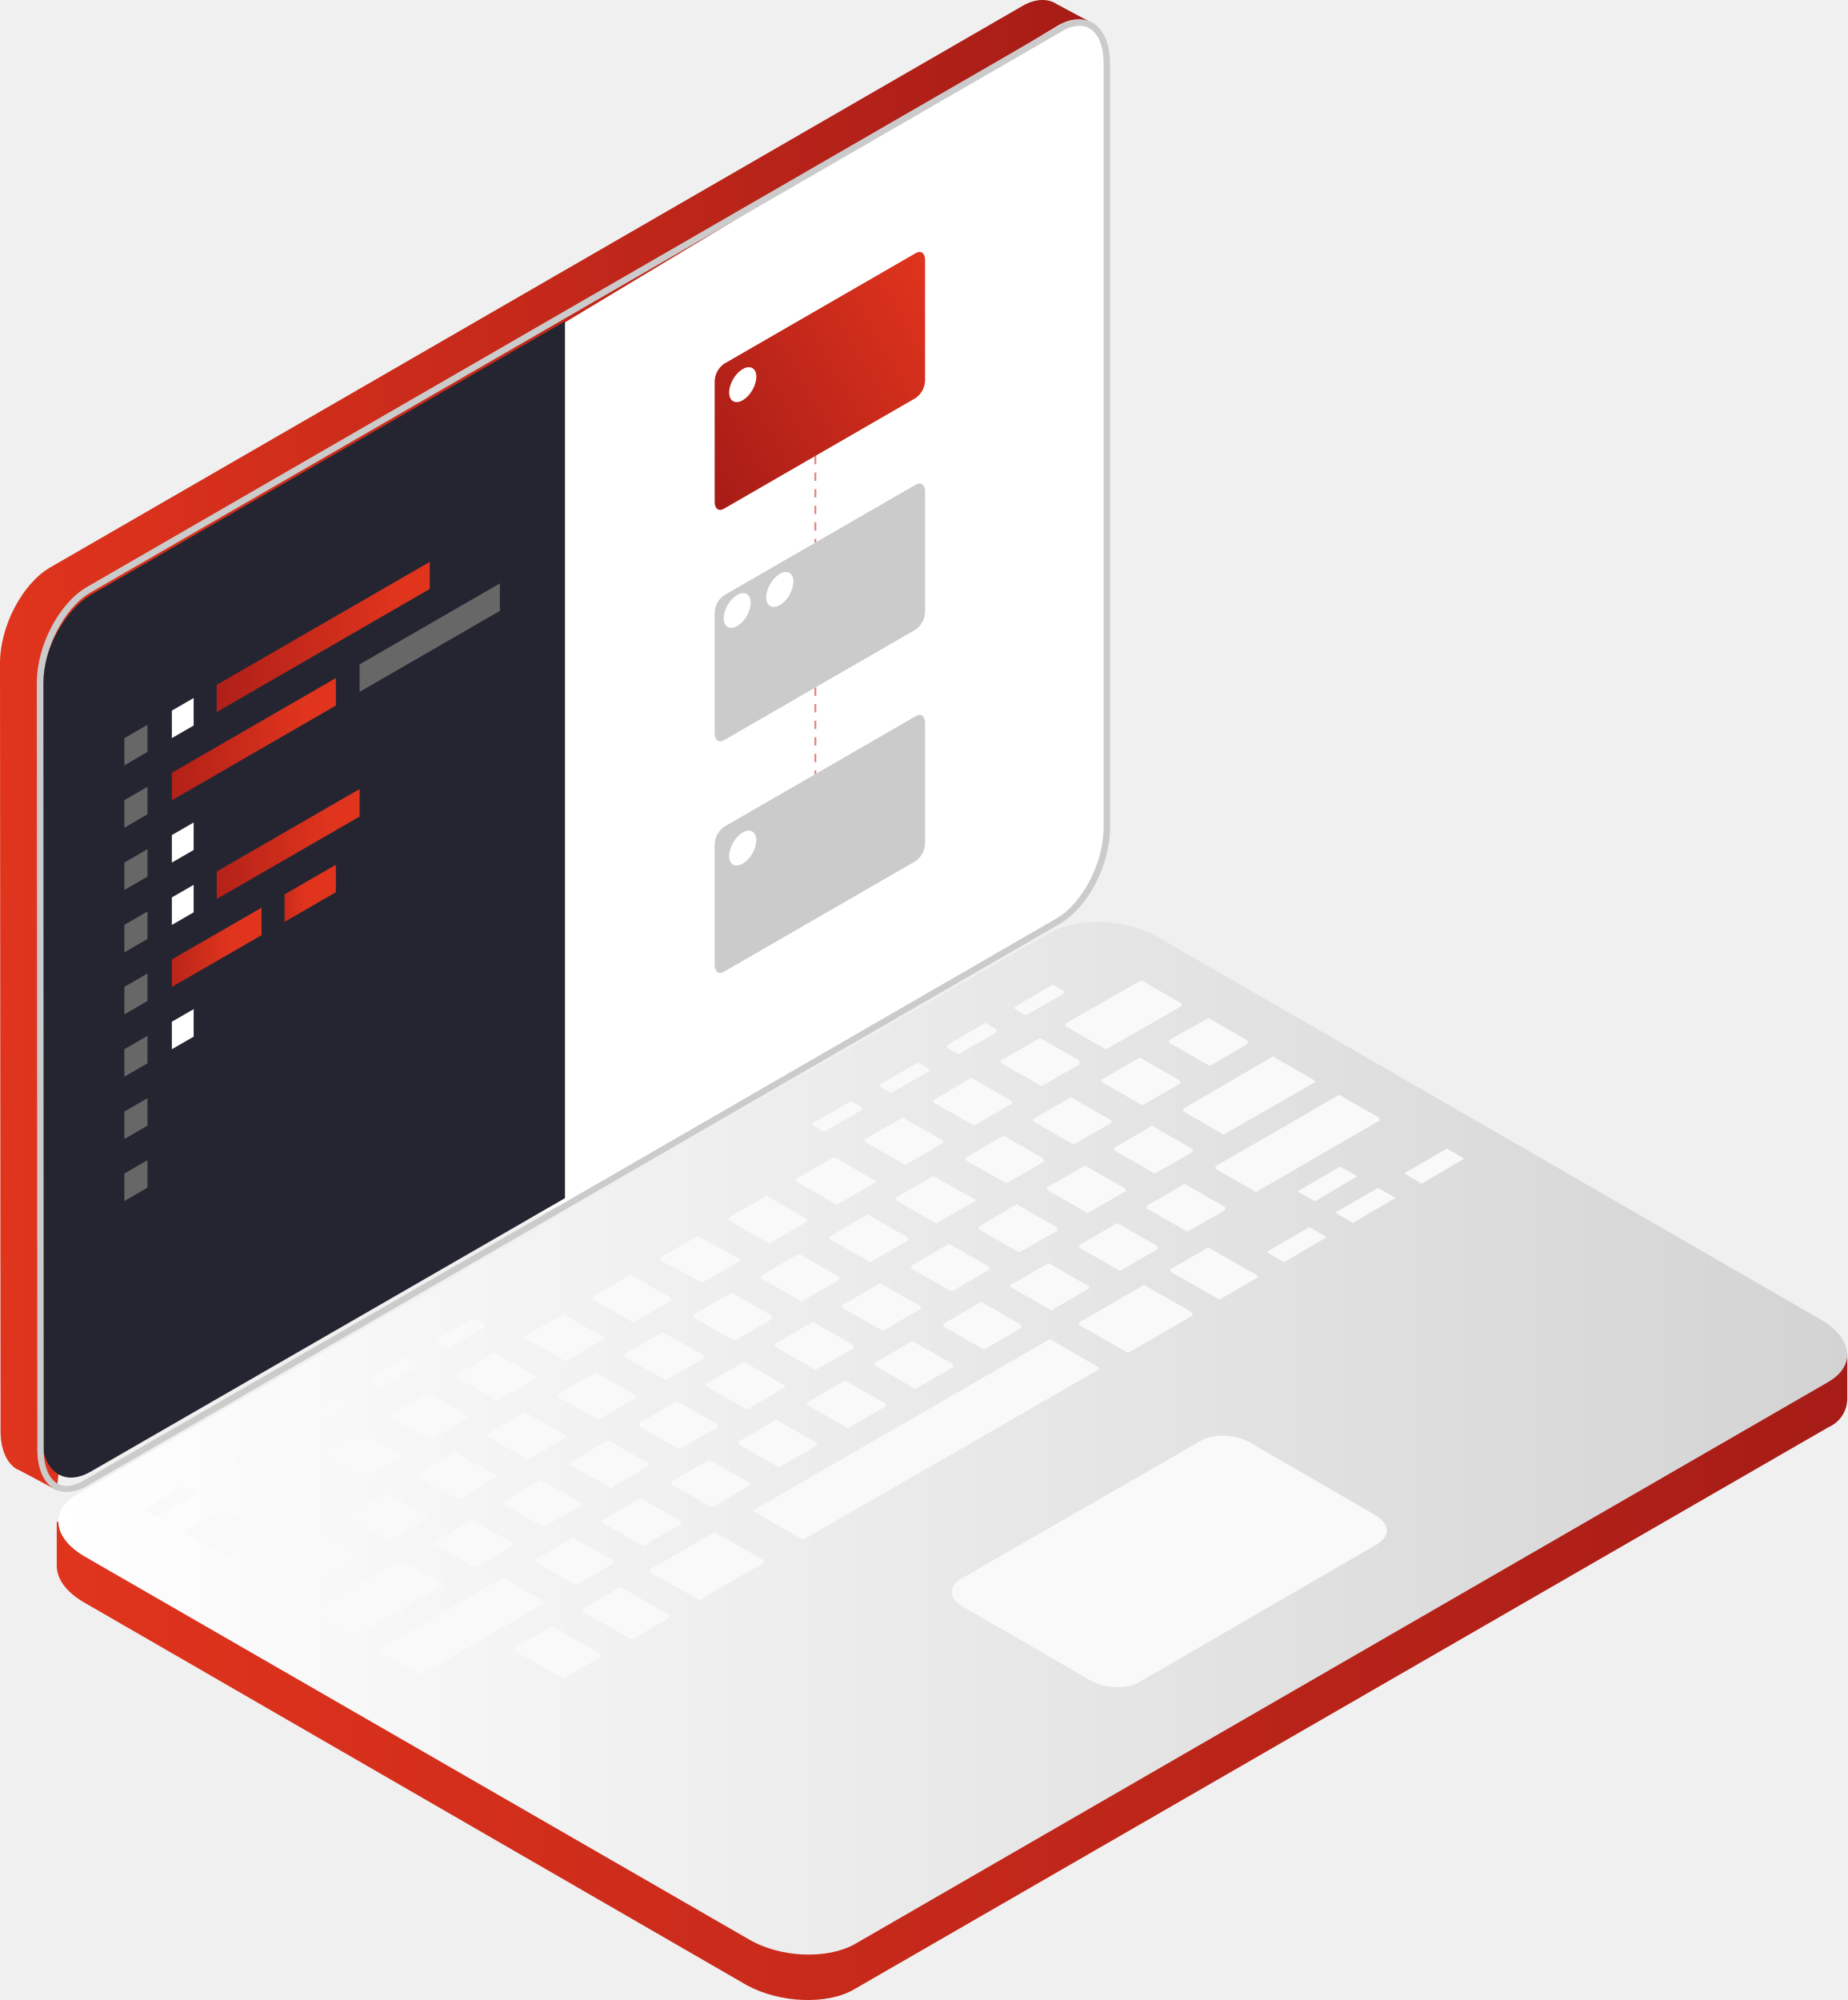
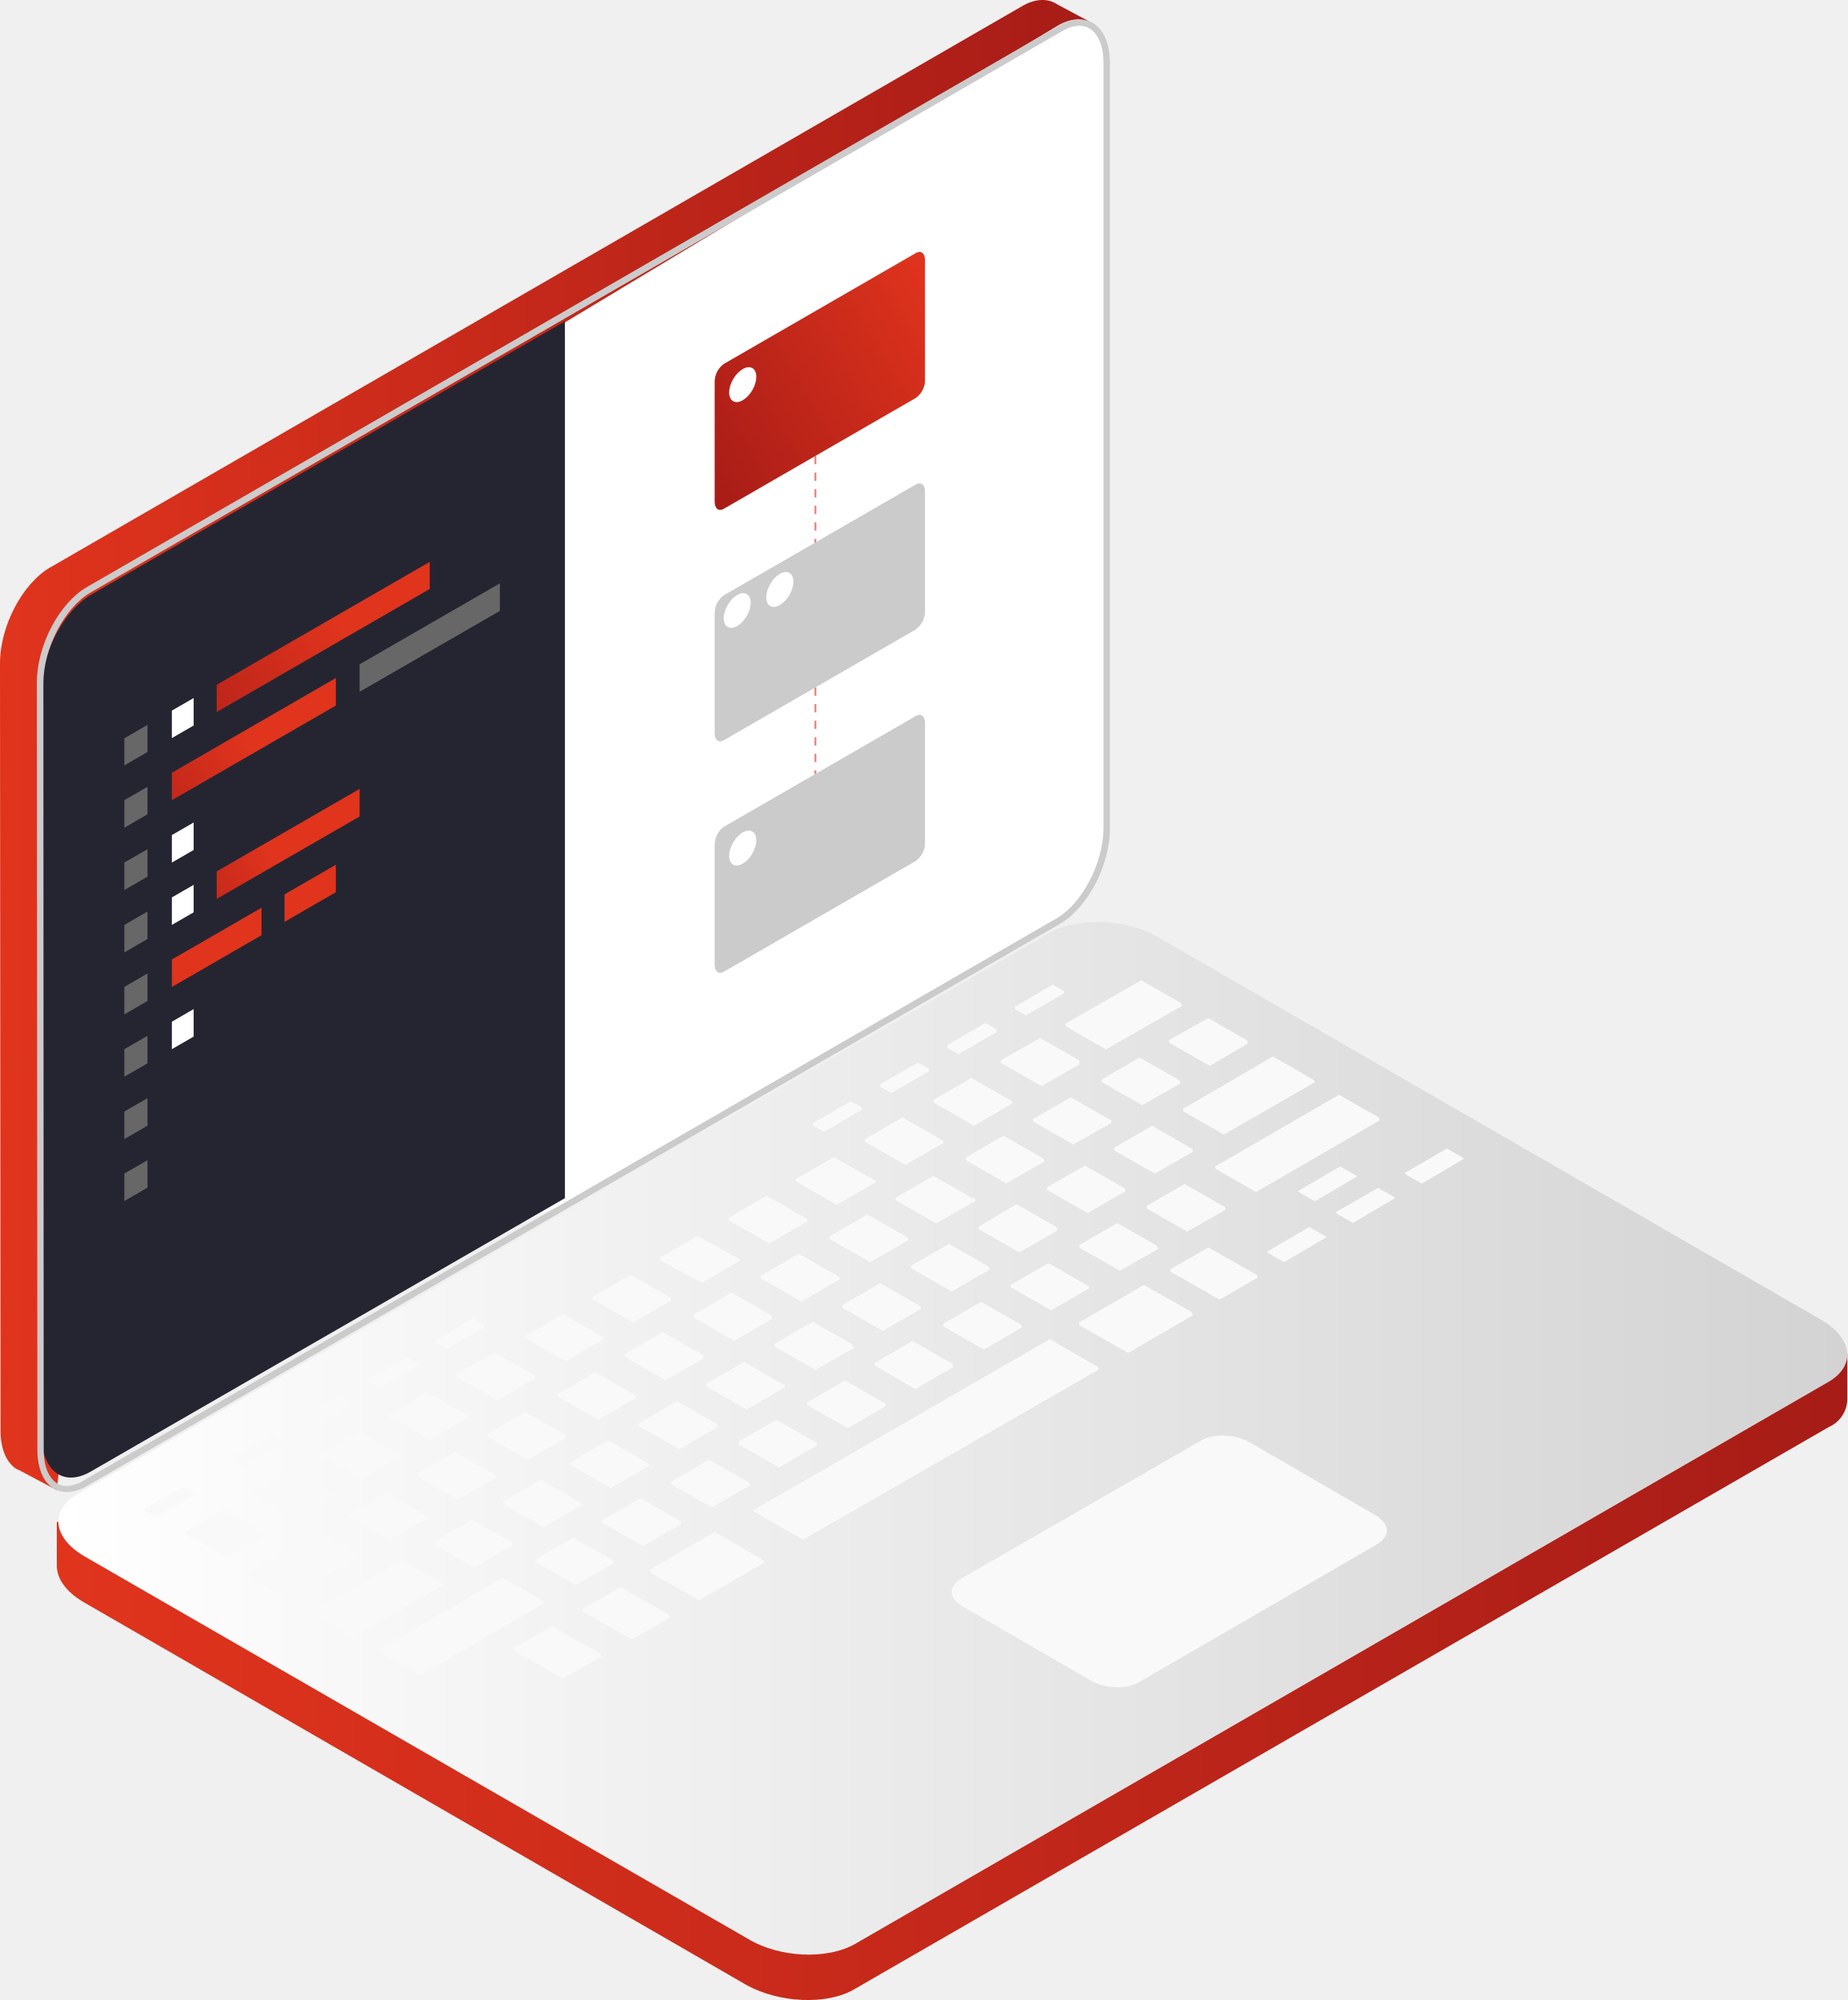
<svg xmlns="http://www.w3.org/2000/svg" xmlns:xlink="http://www.w3.org/1999/xlink" viewBox="0 0 340.73 368.9">
  <defs>
-     <style>.cls-1{fill:url(#linear-gradient);}.cls-2{fill:url(#linear-gradient-2);}.cls-3{fill:#f9f9f9;}.cls-4{fill:url(#linear-gradient-3);}.cls-5{fill:#fff;}.cls-6{fill:#252532;}.cls-7{fill:url(#linear-gradient-4);}.cls-8{fill:url(#linear-gradient-5);}.cls-9{fill:url(#linear-gradient-6);}.cls-10{fill:url(#linear-gradient-7);}.cls-11{fill:#676767;}.cls-12{fill:url(#linear-gradient-8);}.cls-13{fill:none;stroke:#e2887f;stroke-miterlimit:10;stroke-width:0.35px;stroke-dasharray:1.53;}.cls-14{fill:url(#linear-gradient-9);}.cls-15{fill:#cccbcb;}</style>
-     <linearGradient id="linear-gradient" x1="20577.34" y1="276.39" x2="20907.6" y2="276.39" gradientTransform="matrix(-1, 0, 0, 1, 20918.07, 0)" gradientUnits="userSpaceOnUse">
+     <linearGradient id="A" x1="340.73" y1="276.39" x2="10.47" y2="276.39" gradientUnits="userSpaceOnUse">
      <stop offset="0" stop-color="#a71c17" />
      <stop offset="1" stop-color="#e0341d" />
    </linearGradient>
-     <linearGradient id="linear-gradient-2" x1="-5488.4" y1="265.29" x2="-5158.44" y2="265.29" gradientTransform="translate(5499.17)" gradientUnits="userSpaceOnUse">
+     <linearGradient id="B" x1="10.77" y1="265.29" x2="340.73" y2="265.29" gradientUnits="userSpaceOnUse">
      <stop offset="0" stop-color="#fff" />
      <stop offset="1" stop-color="#d4d3d3" />
    </linearGradient>
-     <linearGradient id="linear-gradient-3" x1="20716.04" y1="137.42" x2="20918.07" y2="137.42" xlink:href="#linear-gradient" />
-     <linearGradient id="linear-gradient-4" x1="-1460.56" y1="-5819.29" x2="-1415.18" y2="-5819.29" gradientTransform="matrix(0.87, -0.5, 0, 1.15, 1304.85, 6118.09)" xlink:href="#linear-gradient" />
-     <linearGradient id="linear-gradient-5" x1="-1460.56" y1="-5789.45" x2="-1430.12" y2="-5789.45" gradientTransform="matrix(0.87, -0.5, 0, 1.15, 1304.85, 6118.09)" xlink:href="#linear-gradient" />
-     <linearGradient id="linear-gradient-6" x1="-1470.11" y1="-5779.54" x2="-1451.01" y2="-5779.54" gradientTransform="matrix(0.87, -0.5, 0, 1.15, 1304.85, 6118.09)" xlink:href="#linear-gradient" />
-     <linearGradient id="linear-gradient-7" x1="-1446.11" y1="-5779.54" x2="-1435.18" y2="-5779.54" gradientTransform="matrix(0.87, -0.5, 0, 1.15, 1304.85, 6118.09)" xlink:href="#linear-gradient" />
-     <linearGradient id="linear-gradient-8" x1="-1470.11" y1="-5809.36" x2="-1435.18" y2="-5809.36" gradientTransform="matrix(0.87, -0.5, 0, 1.15, 1304.85, 6118.09)" xlink:href="#linear-gradient" />
-     <linearGradient id="linear-gradient-9" x1="4605.57" y1="-5814.38" x2="4662.08" y2="-5814.38" gradientTransform="translate(-954.6 7422.58) rotate(-30)" xlink:href="#linear-gradient" />
+     <linearGradient id="C" x1="202.03" y1="137.42" x2="0" y2="137.42" xlink:href="#A" />
+     <linearGradient id="D" x1="34.163" y1="156.187" x2="73.643" y2="133.497" xlink:href="#A" />
+     <linearGradient id="E" x1="34.163" y1="190.503" x2="60.646" y2="175.283" xlink:href="#A" />
+     <linearGradient id="F" x1="25.854" y1="206.674" x2="42.471" y2="197.124" xlink:href="#A" />
+     <linearGradient id="G" x1="46.734" y1="194.674" x2="56.243" y2="189.209" xlink:href="#A" />
+     <linearGradient id="H" x1="25.854" y1="172.381" x2="56.243" y2="154.916" xlink:href="#A" />
+     <linearGradient id="I" x1="126.751" y1="84.394" x2="175.69" y2="56.139" xlink:href="#A" />
+     <path id="J" d="M35.72 191.2l-4.02 2.32v-5.07l4.02-2.32v5.07z" />
+     <path id="K" d="M27.2 161.7l-4.26 2.46v-5.07l4.26-2.46v5.07z" />
  </defs>
-   <g id="Layer_2" data-name="Layer 2">
-     <g id="Layer_1-2" data-name="Layer 1">
-       <path class="cls-1" d="M10.76,280.72l24.5-3.29,158.48-91.57c5.08-3,13.9-2.54,19.87.9l112.33,64.83,14.79-1.94V258h0a5.73,5.73,0,0,1-3.44,5.23L157.6,366.9c-5.08,3-13.89,2.54-19.87-.74L15.39,295.5c-3.28-1.94-4.92-4.33-4.92-6.72h0v-8.06Z" />
-       <path class="cls-2" d="M157.75,358.54,337.29,254.87c5.08-3,4.48-8.06-1.49-11.5l-122.19-70.5c-5.82-3.44-14.79-3.74-19.87-.9L14.2,275.64c-5.08,3-4.48,8.06,1.49,11.5L138,357.64C143.71,361.08,152.52,361.53,157.75,358.54Z" />
-       <path class="cls-3" d="M110.86,305.43v.17l-7,4-8.79-5c-.26-.09-.26-.26-.26-.43v-.17l7-4.06,8.8,5C110.86,305.17,110.86,305.25,110.86,305.43Z" />
-       <path class="cls-3" d="M123.54,298.18v.17l-7,4.06-8.79-5c-.26-.09-.26-.26-.26-.44v-.17l7-4.05,8.8,5C123.28,297.92,123.54,298,123.54,298.18Z" />
-       <path class="cls-3" d="M113.19,288.18v.17l-7,4L99,288.26c-.26-.08-.26-.25-.26-.43v-.17l7-4.05,7.24,4.14C112.93,287.92,113.19,288,113.19,288.18Z" />
-       <path class="cls-3" d="M125.61,280.93v.18l-7,4.05L111.38,281c-.26-.09-.26-.26-.26-.43v-.17l7-4.06,7.25,4.14C125.61,280.67,125.61,280.76,125.61,280.93Z" />
-       <path class="cls-3" d="M138.29,273.69V274l-7,4.05-7.24-4.14c-.26-.08-.26-.26-.26-.43v-.17l7-4.06,7.25,4.14C138,273.43,138.29,273.52,138.29,273.69Z" />
-       <path class="cls-3" d="M150.7,266.44v.18l-7,4.05-7.25-4.14c-.25-.09-.25-.26-.25-.43v-.17l7-4.06,7.25,4.14C150.7,266.1,150.7,266.27,150.7,266.44Z" />
-       <path class="cls-3" d="M163.38,259.2v.17l-7,4.06-7.25-4.14c-.26-.09-.26-.26-.26-.43v-.18l7-4.05,7.24,4.14C163.38,258.94,163.38,259,163.38,259.2Z" />
-       <path class="cls-3" d="M175.8,252v.17l-7,4.05L161.57,252c-.26-.08-.26-.26-.26-.43v-.17l7-4.05,7.24,4.13C175.8,251.7,175.8,251.78,175.8,252Z" />
-       <path class="cls-3" d="M188.48,244.71v.17l-7,4.06-7.24-4.14c-.26-.09-.26-.26-.26-.43v-.18l7-4.05,7.25,4.14C188.22,244.45,188.48,244.54,188.48,244.71Z" />
-       <path class="cls-3" d="M200.9,237.47v.17l-7,4.05-7.24-4.14c-.26-.08-.26-.25-.26-.43V237l7-4,7.25,4.14C200.9,237.21,200.9,237.29,200.9,237.47Z" />
-       <path class="cls-3" d="M213.57,230.22v.18l-7,4-7.25-4.14c-.25-.09-.25-.26-.25-.43v-.17l7-4.06,7.25,4.14C213.32,229.88,213.57,230.05,213.57,230.22Z" />
-       <path class="cls-3" d="M226,223v.17l-7,4-7.25-4.13c-.26-.09-.26-.26-.26-.44v-.17l7-4.05,7.24,4.14C226,222.63,226,222.81,226,223Z" />
-       <path class="cls-3" d="M107.24,277.48v.18l-7,4L93,277.57c-.26-.09-.26-.26-.26-.43V277l7-4.06,7.24,4.14C107,277.23,107.24,277.31,107.24,277.48Z" />
-       <path class="cls-3" d="M94.56,284.81v.26l-7,4.06L80.33,285c-.26-.09-.26-.26-.26-.43v-.18l7-4.05,7.24,4.14C94.3,284.56,94.56,284.73,94.56,284.81Z" />
-       <path class="cls-3" d="M81.62,292.23v.26L65.07,302l-7.25-4.14c-.26-.09-.26-.26-.26-.43v-.18l16.56-9.48,7.25,4.14C81.62,292,81.62,292.06,81.62,292.23Z" />
-       <path class="cls-3" d="M66.1,287.06v.17l-13.19,7.59-7.25-4.14c-.26-.09-.26-.26-.26-.43v-.17l13.2-7.59,7.24,4.14C66.1,286.8,66.1,286.88,66.1,287.06Z" />
-       <path class="cls-3" d="M119.66,270.24v.17l-7,4.06-7.24-4.14c-.26-.09-.26-.26-.26-.44v-.17l7-4.05,7.25,4.14C119.66,270,119.66,270.07,119.66,270.24Z" />
-       <path class="cls-3" d="M132.33,263v.25l-7,4.06-7.25-4.14c-.25-.09-.25-.26-.25-.43v-.18l7-4.14,7.25,4.14C132.33,262.74,132.33,262.82,132.33,263Z" />
-       <path class="cls-3" d="M144.75,255.75v.17l-7,4.06-7.25-4.14c-.26-.09-.26-.26-.26-.43v-.18l7-4,7.24,4.14C144.75,255.49,144.75,255.58,144.75,255.75Z" />
-       <path class="cls-3" d="M157.43,248.51v.17l-7,4-7.25-4.14c-.26-.08-.26-.26-.26-.43v-.26l7-4.05,7.24,4.14C157.17,248.25,157.43,248.33,157.43,248.51Z" />
-       <path class="cls-3" d="M169.85,241.26v.17l-7,4.06-7.24-4.14c-.26-.09-.26-.26-.26-.43v-.18l7-4.05,7.24,4.14C169.85,241,169.85,241.09,169.85,241.26Z" />
-       <path class="cls-3" d="M182.53,234v.17l-7,4.05-7.24-4.14c-.26-.08-.26-.25-.26-.43v-.17l7-4.05,7.25,4.14C182.27,233.76,182.53,233.85,182.53,234Z" />
-       <path class="cls-3" d="M195,226.77V227L188,231l-7.24-4.14c-.26-.09-.26-.26-.26-.43v-.17l7-4.14,7.25,4.14C195,226.51,195,226.6,195,226.77Z" />
-       <path class="cls-3" d="M207.62,219.53v.17l-7,4.06-7.25-4.14c-.25-.09-.25-.26-.25-.44V219l7-4,7.25,4.14C207.37,219.27,207.62,219.36,207.62,219.53Z" />
-       <path class="cls-3" d="M220,212.28v.18l-7,4-7.25-4.14c-.26-.08-.26-.26-.26-.43v-.17l7-4.06,7.24,4.14C220,212,220,212.11,220,212.28Z" />
-       <path class="cls-3" d="M242.55,199.43v.18l-16.82,9.66-7.24-4.14c-.26-.09-.26-.26-.26-.43v-.18l16.56-9.66L242,199C242.29,199.18,242.29,199.26,242.55,199.43Z" />
-       <path class="cls-3" d="M218,185.29v.26l-14,8-7.24-4.14c-.26-.08-.26-.26-.26-.43v-.17l14-8,7.24,4.14C217.71,185,218,185.21,218,185.29Z" />
-       <path class="cls-3" d="M117.33,257.56v.26l-7,4.05-7.24-4.14c-.26-.08-.26-.25-.26-.43v-.17l7-4,7.24,4.14C117.07,257.3,117.33,257.39,117.33,257.56Z" />
-       <path class="cls-3" d="M104.39,265v.17l-7,4.05-7.25-4.13c-.26-.09-.26-.26-.26-.44v-.17l7-4,7.24,4.14C104.39,264.72,104.39,264.81,104.39,265Z" />
-       <path class="cls-3" d="M91.46,272.4v.17l-7,4.05-7.24-4.14c-.26-.08-.26-.26-.26-.43v-.17l7-4.05L91.2,272A.48.48,0,0,1,91.46,272.4Z" />
-       <path class="cls-3" d="M78.78,279.81v.26l-7,4.05L64.55,280c-.26-.09-.26-.26-.26-.44v-.17l7-4.05,7.24,4.14C78.52,279.55,78.78,279.73,78.78,279.81Z" />
-       <path class="cls-3" d="M129.75,250.32v.26l-7,4-7.24-4.14c-.26-.09-.26-.26-.26-.43v-.26l7-4.05,7.25,4.14C129.75,250.06,129.75,250.15,129.75,250.32Z" />
-       <path class="cls-3" d="M142.43,243.07v.18l-7,4.05-7.24-4.14c-.26-.09-.26-.26-.26-.43v-.26l7-4.05,7.25,4.14C142.17,242.81,142.43,242.9,142.43,243.07Z" />
-       <path class="cls-3" d="M154.84,235.83V236l-7,4.06-7.25-4.14c-.25-.09-.25-.26-.25-.44v-.17l7-4.05,7.25,4.14C154.84,235.57,154.84,235.66,154.84,235.83Z" />
-       <path class="cls-3" d="M167.52,228.58v.18l-7,4.05-7.25-4.14c-.26-.09-.26-.26-.26-.43v-.17l7-4.06,7.24,4.14C167.26,228.33,167.52,228.41,167.52,228.58Z" />
-       <path class="cls-3" d="M179.94,221.34v.17l-7.24,4.14-7.25-4.14c-.26-.08-.26-.26-.26-.43v-.17l7-4,7.24,4.14C179.94,221.08,179.94,221.17,179.94,221.34Z" />
-       <path class="cls-3" d="M192.62,214.1v.17l-7,4-7.24-4.14c-.26-.08-.26-.26-.26-.43v-.17l7-4.05,7.24,4.14C192.36,213.84,192.62,213.92,192.62,214.1Z" />
-       <path class="cls-3" d="M205,206.85v.26l-7,4L190.81,207c-.26-.08-.26-.25-.26-.43v-.17l7-4,7.25,4.14C205,206.59,205,206.68,205,206.85Z" />
-       <path class="cls-3" d="M217.71,199.61v.26l-7,4-7.25-4.14c-.25-.09-.25-.26-.25-.43v-.17l7-4.06,7.25,4.14C217.46,199.35,217.71,199.44,217.71,199.61Z" />
-       <path class="cls-3" d="M230.13,192.36v.18l-7,4.05-7.25-4.14c-.26-.09-.26-.26-.26-.43v-.17l7.25-4.06,7.24,4.14Z" />
-       <path class="cls-3" d="M86.28,261.36v.17l-7,4.05-7.25-4.14c-.26-.08-.26-.26-.26-.43v-.17l7-4L86,260.93C86,261.1,86.28,261.27,86.28,261.36Z" />
-       <path class="cls-3" d="M73.86,268.6v.17l-7,4.06-7.25-4.14c-.26-.09-.26-.26-.26-.43v-.18l7-4.05,7.24,4.14C73.6,268.34,73.86,268.43,73.86,268.6Z" />
-       <path class="cls-3" d="M61.19,275.76v.17l-7,4.06L47,275.85c-.26-.09-.26-.26-.26-.44v-.17l7-4.05,7.25,4.14A.46.46,0,0,1,61.19,275.76Z" />
-       <path class="cls-3" d="M48.77,283v.18l-7,4.05-7.24-4.14c-.26-.09-.26-.26-.26-.43v-.17l7-4.06,7.25,4.14C48.77,282.74,48.77,282.83,48.77,283Z" />
-       <path class="cls-3" d="M35.83,275.59v.17l-7,4.05-1.82-1c-.25-.09-.25-.26-.25-.43v-.18l7-4.05,1.81,1C35.83,275.33,35.83,275.41,35.83,275.59Z" />
-       <path class="cls-3" d="M52.13,266.19v.17l-7,4.05-1.81-1c-.25-.09-.25-.26-.25-.43v-.18l7-4,1.81,1C52.13,265.93,52.13,266,52.13,266.19Z" />
-       <path class="cls-3" d="M64.55,259v.17l-7,4.05-1.81-1c-.26-.09-.26-.26-.26-.43v-.17l7-4.06,1.81,1C64.55,258.68,64.55,258.86,64.55,259Z" />
-       <path class="cls-3" d="M77,251.78V252l-7,4-1.81-1c-.26-.09-.26-.26-.26-.44v-.17l7-4.05,1.81,1C77,251.53,77.23,251.7,77,251.78Z" />
-       <path class="cls-3" d="M89.39,244.63v.17l-7,4-1.81-1c-.26-.09-.26-.26-.26-.43v-.18l7-4.05,1.81,1C89.39,244.37,89.65,244.45,89.39,244.63Z" />
-       <path class="cls-3" d="M159,204.52v.18l-7,4.05-1.81-1c-.26-.08-.26-.25-.26-.43v-.17l7-4.05,1.82,1C158.73,204.26,159,204.44,159,204.52Z" />
-       <path class="cls-3" d="M171.4,197.37v.17l-7,4.05-1.81-1c-.26-.09-.26-.26-.26-.43V200l7-4,1.81,1A.48.48,0,0,1,171.4,197.37Z" />
-       <path class="cls-3" d="M183.82,190.21v.17l-7,4.05-1.81-1c-.26-.09-.26-.26-.26-.43v-.26l7-4.05,1.81,1C183.82,190,183.82,190,183.82,190.21Z" />
-       <path class="cls-3" d="M196.24,183.05v.17l-7,4.06-1.82-1c-.25-.09-.25-.26-.25-.43v-.17l7-4.06,1.81,1C196.24,182.7,196.24,182.88,196.24,183.05Z" />
-       <path class="cls-3" d="M98.7,254.11v.18l-7,4-7.25-4.14c-.26-.09-.26-.26-.26-.43v-.17l7-4.06,7.24,4.14C98.7,253.85,98.7,253.94,98.7,254.11Z" />
-       <path class="cls-3" d="M111.38,246.87V247l-7,4.05L97.15,247c-.26-.08-.26-.25-.26-.43v-.17l7-4,7.24,4.14C111.12,246.61,111.38,246.78,111.38,246.87Z" />
-       <path class="cls-3" d="M123.8,239.62v.26l-7,4.06-7.24-4.14c-.26-.09-.26-.26-.26-.43v-.18l7-4.05,7.25,4.14A.32.32,0,0,1,123.8,239.62Z" />
-       <path class="cls-3" d="M136.47,232.38v.17l-7,4.06-7.5-4.06c-.26-.08-.26-.26-.26-.43V232l7-4L136,232C136.22,232.12,136.47,232.21,136.47,232.38Z" />
-       <path class="cls-3" d="M148.89,225.14v.17l-7,4.05-7.25-4.14c-.25-.08-.25-.26-.25-.43v-.17l7-4.06,7.24,4.14C148.89,224.88,148.89,225,148.89,225.14Z" />
-       <path class="cls-3" d="M161.57,217.89v.17l-7.24,4.14-7.25-4.14c-.26-.08-.26-.26-.26-.43v-.17l7-4.05,7.24,4.14C161.31,217.63,161.57,217.72,161.57,217.89Z" />
-       <path class="cls-3" d="M174,210.65v.17l-7,4.05-7.24-4.14c-.26-.08-.26-.26-.26-.43v-.17l7-4,7.24,4.14C174,210.39,174,210.47,174,210.65Z" />
-       <path class="cls-3" d="M186.67,203.4v.17l-7,4.06-7.24-4.14c-.26-.09-.26-.26-.26-.43v-.17l7-4.06,7.25,4.14C186.67,203.14,186.67,203.23,186.67,203.4Z" />
-       <path class="cls-3" d="M199.09,196.16v.17l-7,4-7.24-4.14c-.26-.08-.26-.25-.26-.43v-.17l7.24-4.14,7.25,4.14Z" />
-       <path class="cls-3" d="M100.25,295.59v.18L77.48,309l-7.24-4.14c-.26-.08-.26-.26-.26-.43v-.17L92.75,291l7.24,4.14C100.25,295.25,100.25,295.42,100.25,295.59Z" />
-       <path class="cls-3" d="M254.45,206.51v.17l-22.77,13.19-7.24-4.14c-.26-.08-.26-.25-.26-.43v-.17L247,201.94l7.24,4.14A.46.46,0,0,1,254.45,206.51Z" />
-       <path class="cls-3" d="M231.94,235.48v.18l-7,4.05-8.8-5c-.26-.09-.26-.26-.26-.43v-.18l7-4,8.79,5A.47.47,0,0,1,231.94,235.48Z" />
-       <path class="cls-3" d="M140.87,288.09v.17l-11.9,6.9-8.8-5c-.25-.09-.25-.26-.25-.43v-.26l11.9-6.9,8.79,5.09A.46.46,0,0,1,140.87,288.09Z" />
-       <path class="cls-3" d="M220,242.47v.17l-11.9,6.9-8.8-5c-.25-.09-.25-.26-.25-.43v-.17L211,237l8.79,5C219.78,242.21,220,242.38,220,242.47Z" />
-       <path class="cls-3" d="M202.71,252.39c0,.08,0,.17-.26.34L148.12,284l-9.32-5.35L193.65,247l8.8,5.09C202.45,252.21,202.71,252.3,202.71,252.39Z" />
-       <path class="cls-3" d="M270,213.75h0l-7.77,4.57-2.84-1.64c0-.08-.26-.17-.26-.26v-.08l7.76-4.49,2.85,1.64C269.72,213.58,270,213.66,270,213.75Z" />
-       <path class="cls-3" d="M257.3,221h0l-7.76,4.57-2.85-1.64c0-.09-.26-.18-.26-.26v-.09l7.76-4.48,2.85,1.64C257.3,220.82,257.3,220.91,257.3,221Z" />
-       <path class="cls-3" d="M244.62,228.24h0l-7.76,4.57L234,231.17c0-.08-.26-.17-.26-.26v-.08l7.77-4.49,2.84,1.64C244.62,228.07,244.62,228.15,244.62,228.24Z" />
-       <path class="cls-3" d="M250.31,217h0l-7.76,4.57L239.71,220c0-.09-.26-.17-.26-.26v-.08l7.76-4.49,2.84,1.64C250.31,216.86,250.31,216.94,250.31,217Z" />
-       <path class="cls-3" d="M254.19,284.73,210,310.34c-2.33,1.29-6.21,1.12-8.8-.34l-23.54-13.63c-2.59-1.55-2.85-3.45-.52-5.09l44.5-25.61c2.33-1.3,6.21-1.12,8.8.34l23.54,13.63C256.26,281.28,256.52,283.09,254.19,284.73Z" />
-       <path class="cls-4" d="M9.21,104.69,188.76,1C191.14-.31,193.35-.3,195,.8l7,3.75h-4.54a12.79,12.79,0,0,1,.43,3.55l0,141c0,6.88-4.08,14.67-9.21,17.68L92.43,222.44l-81.38,47-.58,5.42-7-3.72L3.18,271l-.08,0h0c-1.91-1.16-3.08-3.79-3-7.49L0,122.37C0,115.49,4.09,107.71,9.21,104.69Z" />
-       <path class="cls-5" d="M204.41,11.72l-.1,141.2c.13,6.65-3.88,14.49-9.08,17.54L112,218.52,62.2,240.37c-5.14,2.92-9.23-.15-9.21-7.05L42.25,108.91c-.07-6.76,4.16-14.68,9.15-17.65L195.2,4.68C200.32,1.78,204.42,4.83,204.41,11.72Z" />
-       <path class="cls-6" d="M104.21,59.27V221L16.68,271.47c-5,2.84-9-.15-9-6.88L7.72,127c-.06-6.6,4.06-14.32,8.93-17.22Z" />
-       <polygon class="cls-7" points="79.27 108.63 39.97 131.34 39.97 126.32 79.27 103.64 79.27 108.63" />
-       <polygon class="cls-8" points="66.33 150.61 39.97 165.82 39.97 160.75 66.33 145.53 66.33 150.61" />
-       <polygon class="cls-9" points="48.24 172.49 31.7 182.04 31.7 176.97 48.24 167.42 48.24 172.49" />
-       <polygon class="cls-10" points="61.95 164.57 52.48 170.04 52.48 164.97 61.95 159.5 61.95 164.57" />
-       <polygon class="cls-11" points="92.2 112.68 66.33 127.61 66.33 122.54 92.2 107.61 92.2 112.68" />
-       <polygon class="cls-12" points="61.95 130.14 31.7 147.61 31.7 142.54 61.95 125.07 61.95 130.14" />
-       <polygon class="cls-5" points="35.72 191.21 31.7 193.53 31.7 188.46 35.72 186.14 35.72 191.21" />
-       <polygon class="cls-5" points="35.72 156.78 31.7 159.1 31.7 154.03 35.72 151.71 35.72 156.78" />
-       <polygon class="cls-5" points="35.72 168.28 31.7 170.6 31.7 165.53 35.72 163.21 35.72 168.28" />
-       <polygon class="cls-5" points="35.72 133.82 31.7 136.14 31.7 131.07 35.72 128.75 35.72 133.82" />
-       <polygon class="cls-11" points="27.2 138.69 22.94 141.17 22.94 136.16 27.2 133.69 27.2 138.69" />
-       <polygon class="cls-11" points="27.2 173.19 22.94 175.66 22.94 170.59 27.2 168.12 27.2 173.19" />
-       <polygon class="cls-11" points="27.2 150.2 22.94 152.67 22.94 147.59 27.2 145.13 27.2 150.2" />
-       <polygon class="cls-11" points="27.2 161.7 22.94 164.16 22.94 159.09 27.2 156.63 27.2 161.7" />
-       <polygon class="cls-11" points="27.2 207.63 22.94 210.09 22.94 205.02 27.2 202.56 27.2 207.63" />
-       <polygon class="cls-11" points="27.2 219.06 22.94 221.53 22.94 216.46 27.2 213.99 27.2 219.06" />
-       <polygon class="cls-11" points="27.2 184.63 22.94 187.1 22.94 182.03 27.2 179.56 27.2 184.63" />
-       <polygon class="cls-11" points="27.2 196.13 22.94 198.59 22.94 193.52 27.2 191.06 27.2 196.13" />
-       <line class="cls-13" x1="150.39" y1="84.1" x2="150.39" y2="100.09" />
-       <line class="cls-13" x1="150.39" y1="126.81" x2="150.39" y2="142.79" />
-       <path class="cls-14" d="M168.92,73.4l-35.4,20.44c-.94.55-1.7,0-1.7-1.29V70.38a4.09,4.09,0,0,1,1.7-3.26l35.4-20.44c.94-.54,1.71,0,1.71,1.29V70.15A4.08,4.08,0,0,1,168.92,73.4Z" />
-       <path class="cls-15" d="M168.92,116.11l-35.4,20.43c-.94.55-1.7,0-1.7-1.29V113.08a4.09,4.09,0,0,1,1.7-3.26l35.4-20.43c.94-.55,1.71,0,1.71,1.28v22.18A4.11,4.11,0,0,1,168.92,116.11Z" />
-       <path class="cls-15" d="M168.92,158.81l-35.4,20.43c-.94.55-1.7,0-1.7-1.29V155.78a4.11,4.11,0,0,1,1.7-3.26l35.4-20.43c.94-.55,1.71,0,1.71,1.29v22.17A4.11,4.11,0,0,1,168.92,158.81Z" />
-       <ellipse class="cls-5" cx="136.99" cy="70.94" rx="3.53" ry="2.04" transform="translate(6.62 153.41) rotate(-59.69)" />
-       <ellipse class="cls-5" cx="136.99" cy="112.68" rx="3.53" ry="2.04" transform="matrix(0.5, -0.86, 0.86, 0.5, -29.42, 174.08)" />
-       <ellipse class="cls-5" cx="143.84" cy="108.73" rx="3.53" ry="2.04" transform="translate(-22.62 178.03) rotate(-59.69)" />
-       <ellipse class="cls-5" cx="136.99" cy="156.42" rx="3.53" ry="2.04" transform="translate(-67.18 195.75) rotate(-59.69)" />
-       <path class="cls-15" d="M199.11,4.76a3.59,3.59,0,0,1,2.64,1.1c1.18,1.19,1.82,3.26,1.8,5.84l0,141c0,6.4-3.86,13.88-8.62,16.67L98.64,225,15.4,273.09a6.38,6.38,0,0,1-3.1,1A3.42,3.42,0,0,1,9.79,273C8.62,271.8,8,269.7,8.06,267.05L8,126c0-6.38,3.86-13.86,8.62-16.67L196.12,5.64a6.16,6.16,0,0,1,3-.88m0-1.17a7.36,7.36,0,0,0-3.56,1L16,108.29c-5.12,3-9.22,10.8-9.21,17.68l.1,141.08C6.8,272.13,9,275.2,12.3,275.2A7.51,7.51,0,0,0,16,274.1L99.22,226l96.31-55.62c5.13-3,9.22-10.8,9.21-17.68l0-141c0-5.12-2.31-8.11-5.6-8.11Z" />
-     </g>
+   <path d="M10.76 280.72l24.5-3.3 158.48-91.57c5.08-3 13.9-2.54 19.87.9l112.33 64.83 14.8-1.94V258a5.73 5.73 0 0 1-3.44 5.23L157.6 366.9c-5.08 3-13.9 2.54-19.87-.74L15.4 295.5c-3.28-1.94-4.92-4.33-4.92-6.72h0v-8.06z" fill="url(#A)" />
+   <path d="M157.75 358.54L337.3 254.87c5.08-3 4.48-8.06-1.5-11.5l-122.2-70.5c-5.82-3.44-14.8-3.74-19.87-.9L14.2 275.64c-5.08 3-4.48 8.06 1.5 11.5l122.3 70.5c5.7 3.44 14.52 3.9 19.75.9z" fill="url(#B)" />
+   <path d="M110.86 305.43v.17l-7 4-8.8-5c-.26-.1-.26-.26-.26-.43V304l7-4.06 8.8 5c.25.23.25.3.25.5zm12.68-7.25v.17l-7 4.06-8.8-5c-.26-.1-.26-.26-.26-.44v-.17l7-4.05 8.8 5c-.01.17.25.25.25.43zm-10.34-10v.17l-7 4-7.2-4.1c-.26-.08-.26-.25-.26-.43v-.17l7-4.05 7.24 4.14c-.05.17.2.25.2.43zm12.4-7.25v.18l-7 4.05-7.23-4.16c-.26-.1-.26-.26-.26-.43v-.17l7-4.06 7.25 4.14c.24.2.24.28.24.45zm12.7-7.23v.3l-7 4.05-7.24-4.14c-.26-.08-.26-.26-.26-.43v-.17l7-4.06 7.25 4.14c-.04.04.25.13.25.3zm12.4-7.26v.18l-7 4.05-7.25-4.14c-.25-.1-.25-.26-.25-.43v-.17l7-4.06 7.25 4.14c.25.1.25.26.25.43zm12.68-7.24v.17l-7 4.06-7.25-4.14c-.26-.1-.26-.26-.26-.43v-.18l7-4.05 7.24 4.14c.27.17.27.23.27.43zm12.42-7.2v.17l-7 4.05-7.23-4.22c-.26-.08-.26-.26-.26-.43v-.17l7-4.05 7.24 4.13c.25.22.25.3.25.52zm12.68-7.3v.17l-7 4.06-7.24-4.14c-.26-.1-.26-.26-.26-.43v-.18l7-4.05 7.25 4.14c-.01.17.25.26.25.43zm12.42-7.23v.17l-7 4.05-7.24-4.14c-.26-.08-.26-.25-.26-.43V237l7-4 7.25 4.14c.25.07.25.15.25.33zm12.67-7.25v.18l-7 4-7.25-4.14c-.25-.1-.25-.26-.25-.43v-.17l7-4.06 7.25 4.14c0 .14.25.3.25.48zM226 223v.17l-7 4-7.25-4.13c-.26-.1-.26-.26-.26-.44v-.17l7-4.05 7.24 4.14c.27.1.27.3.27.48zm-118.76 54.48v.18l-7 4-7.24-4.1c-.26-.1-.26-.26-.26-.43V277l7-4.06 7.24 4.14c.02.15.26.23.26.4zm-12.68 7.32v.26l-7 4.06-7.23-4.13c-.26-.1-.26-.26-.26-.43v-.18l7-4.05 7.24 4.14c-.01.08.25.25.25.33zm-12.94 7.43v.26L65.07 302l-7.25-4.14c-.26-.1-.26-.26-.26-.43v-.18l16.56-9.48 7.25 4.14c.25.1.25.15.25.32zm-15.52-5.17v.17l-13.2 7.6-7.25-4.14c-.26-.1-.26-.26-.26-.43v-.17l13.2-7.6 7.24 4.14c.26.17.26.25.26.43zm53.56-16.82v.17l-7 4.06-7.24-4.14c-.26-.1-.26-.26-.26-.44v-.17l7-4.05 7.25 4.14c.25.2.25.26.25.43zm12.67-7.24v.25l-7 4.06-7.25-4.14c-.25-.1-.25-.26-.25-.43v-.18l7-4.14 7.25 4.14c.25.18.25.26.25.44zm12.42-7.25v.17l-7 4.06-7.25-4.14c-.26-.1-.26-.26-.26-.43v-.18l7-4 7.24 4.14c.27.12.27.2.27.38zm12.68-7.25v.17l-7 4-7.25-4.14c-.26-.08-.26-.26-.26-.43v-.26l7-4.05 7.24 4.14c.01.3.27.4.27.57zm12.42-7.24v.17l-7 4.06-7.24-4.14c-.26-.1-.26-.26-.26-.43v-.18l7-4.05 7.24 4.14c.26.17.26.26.26.43zm12.68-7.26v.17l-7 4.05-7.24-4.14c-.26-.08-.26-.25-.26-.43v-.17l7-4.05 7.25 4.14c-.01.2.25.28.25.43zm12.47-7.23v.23l-7 4-7.24-4.14c-.26-.1-.26-.26-.26-.43v-.17l7-4.14 7.25 4.14c.25.25.25.34.25.5zm12.62-7.24v.17l-7 4.06-7.25-4.14c-.25-.1-.25-.26-.25-.44V219l7-4 7.25 4.14c0 .13.25.22.25.4zm12.38-7.25v.18l-7 4-7.25-4.14c-.26-.08-.26-.26-.26-.43v-.17l7-4.06 7.24 4.14c.27.2.27.3.27.48zm22.55-12.85v.18l-16.82 9.66-7.24-4.14c-.26-.1-.26-.26-.26-.43v-.18l16.56-9.66L242 199c.3.18.3.26.55.43zM218 185.3v.26l-14 8-7.24-4.14c-.26-.08-.26-.26-.26-.43v-.17l14-8 7.24 4.14c-.03.05.26.26.26.34zm-100.67 72.26v.26l-7 4.05-7.24-4.14c-.26-.08-.26-.25-.26-.43v-.17l7-4 7.24 4.14c0 .03.26.12.26.3zM104.4 265v.17l-7 4.05-7.25-4.13c-.26-.1-.26-.26-.26-.44v-.17l7-4 7.24 4.14c.27.1.27.2.27.38zm-12.94 7.4v.17l-7 4.05-7.24-4.14c-.26-.08-.26-.26-.26-.43v-.17l7-4.05L91.2 272a.48.48 0 0 1 .26.4zm-12.68 7.4v.26l-7 4.05-7.23-4.12c-.26-.1-.26-.26-.26-.44v-.17l7-4.05 7.24 4.14c-.01.07.25.25.25.33zm50.97-29.48v.26l-7 4-7.24-4.14c-.26-.1-.26-.26-.26-.43v-.26l7-4.05 7.25 4.14c.25.22.25.3.25.48zm12.68-7.25v.18l-7 4.05-7.24-4.14c-.26-.1-.26-.26-.26-.43v-.26l7-4.05 7.25 4.14c-.01.25.25.34.25.5zm12.4-7.24v.17l-7 4.06-7.25-4.14c-.25-.1-.25-.26-.25-.44v-.17l7-4.05 7.25 4.14c.25.17.25.26.25.43zm12.68-7.25v.18l-7 4.05-7.25-4.14c-.26-.1-.26-.26-.26-.43v-.17l7-4.06 7.24 4.14c.01.18.27.26.27.43zm12.42-7.24v.17l-7.24 4.14-7.25-4.14c-.26-.08-.26-.26-.26-.43v-.17l7-4 7.24 4.14c.5.03.5.12.5.3zm12.68-7.24v.17l-7 4-7.24-4.14c-.26-.08-.26-.26-.26-.43v-.17l7-4.05 7.24 4.14c0 .22.26.3.26.48zm12.38-7.25v.26l-7 4-7.2-4.1c-.26-.08-.26-.25-.26-.43v-.17l7-4 7.25 4.14c.2.05.2.14.2.3zm12.7-7.25v.26l-7 4-7.25-4.14c-.25-.1-.25-.26-.25-.43v-.17l7-4.06 7.25 4.14c0 .14.25.23.25.4zm12.43-7.24v.18l-7 4.05-7.25-4.14c-.26-.1-.26-.26-.26-.43v-.17l7.25-4.06 7.24 4.14zm-143.85 69v.17l-7 4.05-7.25-4.14c-.26-.08-.26-.26-.26-.43v-.17l7-4 7.23 4.1c0 .17.28.34.28.43zm-12.42 7.24v.17l-7 4.06-7.25-4.14c-.26-.1-.26-.26-.26-.43v-.18l7-4.05 7.24 4.14c.01.17.27.26.27.43zm-12.66 7.16v.17l-7 4.06-7.2-4.14c-.26-.1-.26-.26-.26-.44v-.17l7-4.05 7.25 4.14a.46.46 0 0 1 .2.43zM48.77 283v.18l-7 4.05-7.24-4.14c-.26-.1-.26-.26-.26-.43v-.17l7-4.06 7.25 4.14c.25.17.25.26.25.43zm-12.94-7.4v.17l-7 4.05-1.82-1c-.25-.1-.25-.26-.25-.43v-.18l7-4.05 1.8 1c.26.18.26.26.26.44zm16.3-9.4v.17l-7 4.05-1.8-1c-.25-.1-.25-.26-.25-.43v-.18l7-4 1.8 1c.25.13.25.2.25.4zm12.42-7.2v.17l-7 4.05-1.8-1c-.26-.1-.26-.26-.26-.43v-.17l7-4.06 1.8 1c.26.12.26.3.26.44zM77 251.78v.22l-7 4-1.8-1c-.26-.1-.26-.26-.26-.44v-.17l7-4.05 1.8 1c.26.2.5.36.26.44zm12.4-7.15v.17l-7 4-1.8-1c-.26-.1-.26-.26-.26-.43v-.18l7-4.05 1.8 1c.26.23.52.3.26.5zm69.6-40.1v.18l-7 4.05-1.8-1c-.26-.08-.26-.25-.26-.43v-.17l7-4.05 1.82 1c-.02.16.25.34.25.42zm12.4-7.15v.17l-7 4.05-1.8-1c-.26-.1-.26-.26-.26-.43V200l7-4 1.8 1a.48.48 0 0 1 .26.37zm12.42-7.17v.17l-7 4.05-1.8-1c-.26-.1-.26-.26-.26-.43v-.26l7-4.05 1.8 1c.26.3.26.3.26.52zm12.42-7.15v.17l-7 4.06-1.82-1c-.25-.1-.25-.26-.25-.43v-.17l7-4.06 1.8 1c.26.08.26.26.26.43zM98.7 254.1v.18l-7 4-7.25-4.14c-.26-.1-.26-.26-.26-.43v-.17l7-4.06 7.24 4.14c.27.22.27.3.27.48zm12.68-7.23v.13l-7 4.05-7.23-4.05c-.26-.08-.26-.25-.26-.43v-.17l7-4 7.24 4.14c-.01.07.25.24.25.33zm12.42-7.25v.26l-7 4.06-7.24-4.14c-.26-.1-.26-.26-.26-.43v-.18l7-4.05 7.25 4.14a.32.32 0 0 1 .25.34zm12.67-7.24v.17l-7 4.06-7.5-4.06c-.26-.08-.26-.26-.26-.43V232l7-4 7.3 4c.22.12.47.2.47.38zm12.43-7.24v.17l-7 4.05-7.25-4.14c-.25-.08-.25-.26-.25-.43v-.17l7-4.06 7.24 4.14c.26.18.26.3.26.44zm12.67-7.24v.17l-7.24 4.14-7.25-4.14c-.26-.08-.26-.26-.26-.43v-.17l7-4.05 7.24 4.14c.25.08.5.17.5.34zm12.43-7.25v.17l-7 4.05-7.24-4.14c-.26-.08-.26-.26-.26-.43v-.17l7-4 7.24 4.14c.26.12.26.2.26.38zm12.67-7.25v.17l-7 4.06-7.24-4.14c-.26-.1-.26-.26-.26-.43v-.17l7-4.06 7.25 4.14c.25.17.25.26.25.43zm12.43-7.24v.17l-7 4-7.24-4.14c-.26-.08-.26-.25-.26-.43v-.17l7.24-4.14 7.25 4.14zm-98.85 99.44v.18L77.48 309l-7.24-4.14c-.26-.08-.26-.26-.26-.43v-.17L92.75 291l7.24 4.14c.26.1.26.28.26.45zm154.2-89.1v.17l-22.77 13.2-7.24-4.14c-.26-.08-.26-.25-.26-.43v-.17l22.82-13.2 7.24 4.14a.46.46 0 0 1 .21.43zm-22.5 28.98v.18l-7 4.05-8.8-5c-.26-.1-.26-.26-.26-.43v-.18l7-4 8.8 5a.47.47 0 0 1 .27.38zm-91.07 52.62v.17l-11.9 6.9-8.8-5c-.25-.1-.25-.26-.25-.43v-.26l11.9-6.9 8.8 5.1a.46.46 0 0 1 .26.43zM220 242.47v.17l-11.9 6.9-8.8-5c-.25-.1-.25-.26-.25-.43v-.17L211 237l8.8 5c-.01.2.2.38.2.47zm-17.3 9.93c0 .08 0 .17-.26.34L148.12 284l-9.32-5.35L193.65 247l8.8 5.1c0 .12.26.2.26.3zm67.3-38.65h0l-7.77 4.57-2.84-1.64c0-.08-.26-.17-.26-.26v-.08l7.76-4.5 2.85 1.64c-.02.1.26.17.26.26zM257.3 221h0l-7.76 4.57-2.85-1.64c0-.1-.26-.18-.26-.26v-.1l7.76-4.48 2.85 1.64c.26.08.26.17.26.26zm-12.68 7.24h0l-7.76 4.57-2.86-1.64c0-.08-.26-.17-.26-.26v-.08l7.77-4.5 2.84 1.64c.27.1.27.17.27.26zM250.3 217h0l-7.76 4.57-2.84-1.57c0-.1-.26-.17-.26-.26v-.08l7.76-4.5 2.84 1.64c.26.05.26.13.26.2zm3.9 67.73l-44.2 25.6c-2.33 1.3-6.2 1.12-8.8-.34l-23.54-13.63c-2.6-1.55-2.85-3.45-.52-5.1l44.5-25.6c2.33-1.3 6.2-1.12 8.8.34l23.54 13.63c2.28 1.64 2.54 3.45.2 5.1z" fill="#f9f9f9" />
+   <path d="M9.2 104.7L188.76 1c2.38-1.3 4.6-1.3 6.24-.2l7 3.75h-4.54a12.79 12.79 0 0 1 .43 3.55v141c0 6.88-4.08 14.67-9.2 17.68l-96.25 55.66-81.38 47-.58 5.42-7-3.72-.3-.14H3.1c-1.9-1.16-3.08-3.8-3-7.5L0 122.37c0-6.88 4.1-14.66 9.2-17.68z" fill="url(#C)" />
+   <path d="M204.4 11.72l-.1 141.2c.13 6.65-3.88 14.5-9.08 17.54L112 218.52l-49.8 21.85c-5.14 2.92-9.23-.15-9.2-7.05L42.25 108.9c-.07-6.76 4.16-14.68 9.15-17.65L195.2 4.68c5.12-2.9 9.22.15 9.2 7.04z" fill="#fff" />
+   <path d="M104.2 59.27V221l-87.53 50.47c-5 2.84-9-.15-9-6.88L7.72 127c-.06-6.6 4.06-14.32 8.93-17.22z" fill="#252532" />
+   <path d="M79.27 108.63l-39.3 22.7v-5.02l39.3-22.68v5z" fill="url(#D)" />
+   <path d="M66.33 150.6l-26.36 15.2v-5.07l26.36-15.22v5.08z" fill="url(#E)" />
+   <path d="M48.24 172.5l-16.54 9.55v-5.07l16.54-9.55v5.07z" fill="url(#F)" />
+   <path d="M61.95 164.57l-9.47 5.47v-5.07l9.47-5.47v5.07z" fill="url(#G)" />
+   <path d="M92.2 112.68L66.33 127.6v-5.07L92.2 107.6v5.07z" fill="#676767" />
+   <path d="M61.95 130.14L31.7 147.6v-5.07l30.25-17.47v5.07z" fill="url(#H)" />
+   <g fill="#fff">
+     <use xlink:href="#J" />
+     <use xlink:href="#J" y="-34.42" />
+     <use xlink:href="#J" y="-22.92" />
+     <use xlink:href="#J" y="-57.38" />
  </g>
+   <g fill="#676767">
+     <path d="M27.2 138.7l-4.26 2.48v-5l4.26-2.47v5zm0 34.5l-4.26 2.47v-5.07l4.26-2.47v5.07zm0-23l-4.26 2.47v-5.08l4.26-2.46v5.07z" />
+     <use xlink:href="#K" />
+     <use xlink:href="#K" y="45.93" />
+     <path d="M27.2 219.06l-4.26 2.47v-5.07L27.2 214v5.07zm0-34.43l-4.26 2.47v-5.07l4.26-2.47v5.07z" />
+     <use xlink:href="#K" y="34.43" />
+   </g>
+   <path d="M150.4 84.1v16m0 26.7v15.98" fill="none" stroke="#e2887f" stroke-miterlimit="10" stroke-width=".35" stroke-dasharray="1.53" />
+   <path d="M168.92 73.4l-35.4 20.44c-.94.55-1.7 0-1.7-1.3V70.38a4.09 4.09 0 0 1 1.7-3.26l35.4-20.44c.94-.54 1.7 0 1.7 1.3v22.18a4.08 4.08 0 0 1-1.71 3.25z" fill="url(#I)" />
+   <path d="M168.92 116.1l-35.4 20.43c-.94.55-1.7 0-1.7-1.3v-22.17a4.09 4.09 0 0 1 1.7-3.26l35.4-20.43c.94-.55 1.7 0 1.7 1.28v22.18a4.11 4.11 0 0 1-1.71 3.26zm0 42.7l-35.4 20.43c-.94.55-1.7 0-1.7-1.3v-22.17a4.11 4.11 0 0 1 1.7-3.26l35.4-20.43c.94-.55 1.7 0 1.7 1.3v22.17a4.11 4.11 0 0 1-1.71 3.26z" fill="#cccbcb" />
+   <g fill="#fff">
+     <ellipse cx="136.99" cy="70.94" rx="3.53" ry="2.04" transform="matrix(.504678 -.863307 .863307 .504678 6.62 153.41)" />
+     <ellipse cx="136.99" cy="112.68" rx="3.53" ry="2.04" transform="matrix(.5 -.86 .86 .5 -29.42 174.08)" />
+     <ellipse cx="143.84" cy="108.73" rx="3.53" ry="2.04" transform="matrix(.504678 -.863307 .863307 .504678 -22.62 178.03)" />
+     <ellipse cx="136.99" cy="156.42" rx="3.53" ry="2.04" transform="matrix(.504678 -.863307 .863307 .504678 -67.18 195.75)" />
+   </g>
+   <path d="M199.1 4.76a3.59 3.59 0 0 1 2.64 1.1c1.18 1.2 1.82 3.26 1.8 5.84v141c0 6.4-3.86 13.88-8.62 16.67L15.4 273.1a6.38 6.38 0 0 1-3.1 1A3.42 3.42 0 0 1 9.79 273c-1.17-1.2-1.8-3.3-1.73-5.95L8 126c0-6.38 3.86-13.86 8.62-16.67l179.5-103.7a6.16 6.16 0 0 1 3-.88m0-1.17a7.36 7.36 0 0 0-3.56 1L16 108.3c-5.12 3-9.22 10.8-9.2 17.68l.1 141.08c-.1 5.08 2.1 8.15 5.4 8.15a7.51 7.51 0 0 0 3.7-1.1l179.53-103.72c5.13-3 9.22-10.8 9.2-17.68v-141c0-5.12-2.3-8.1-5.6-8.1z" fill="#cccbcb" />
</svg>
